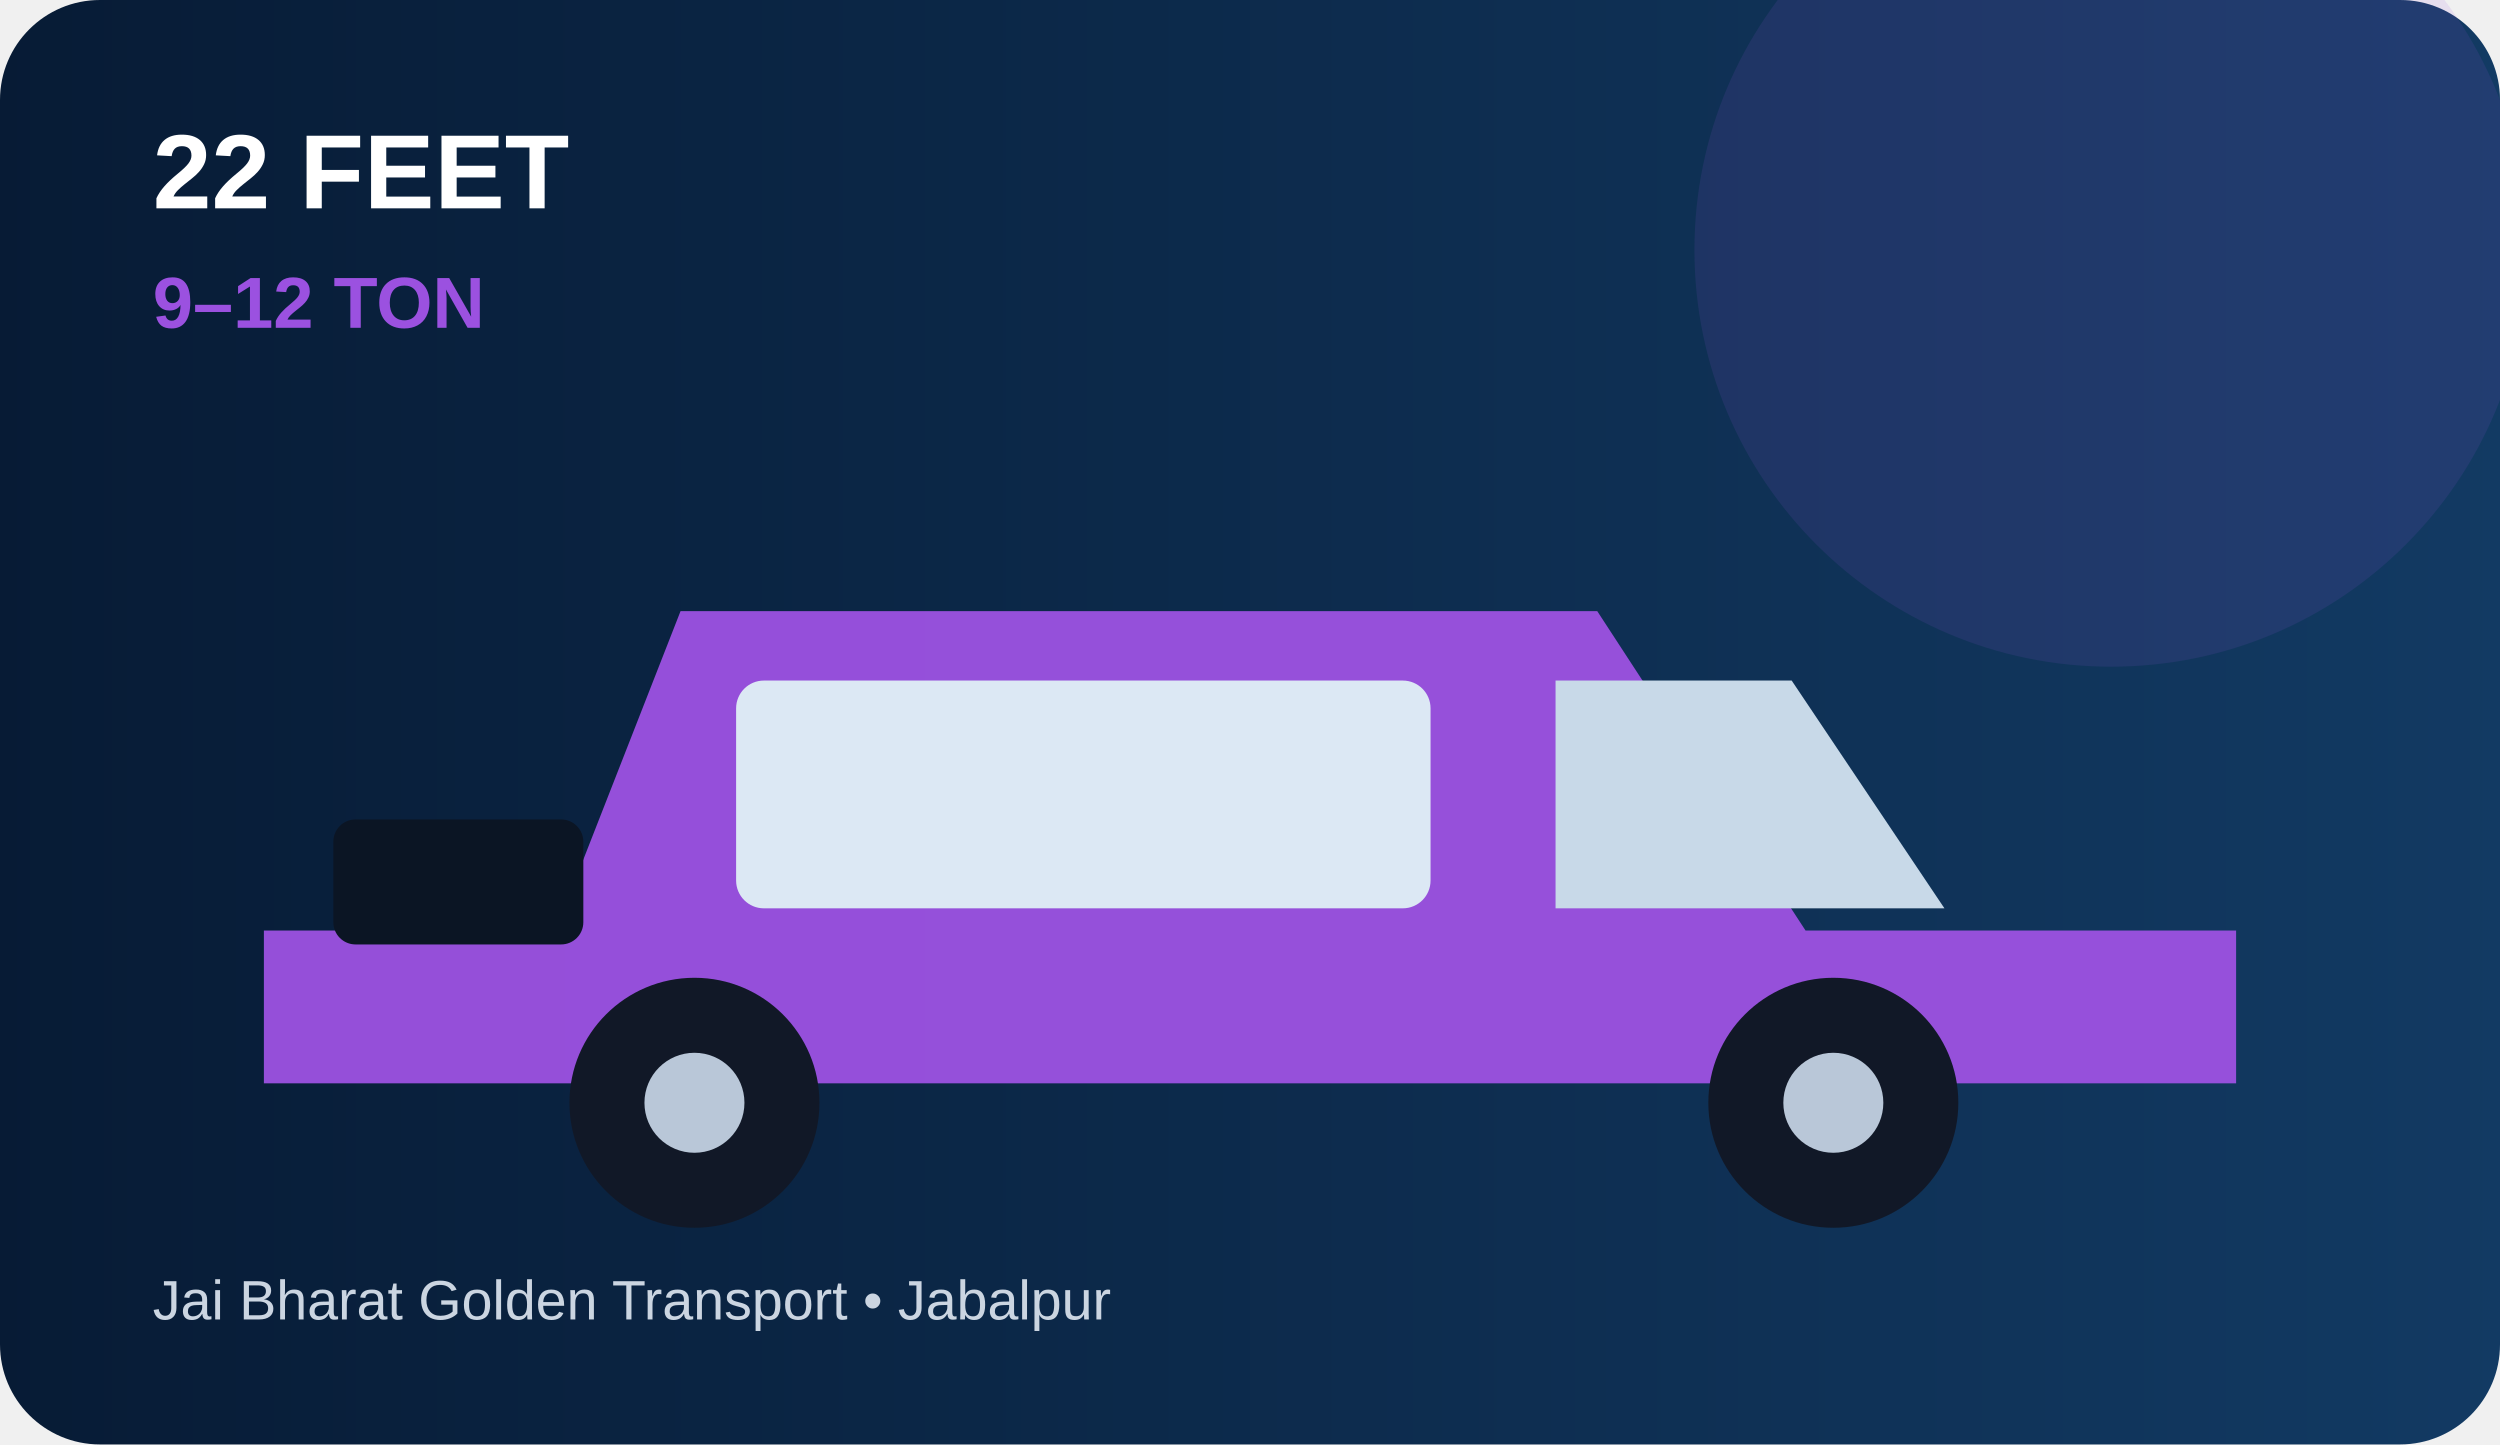
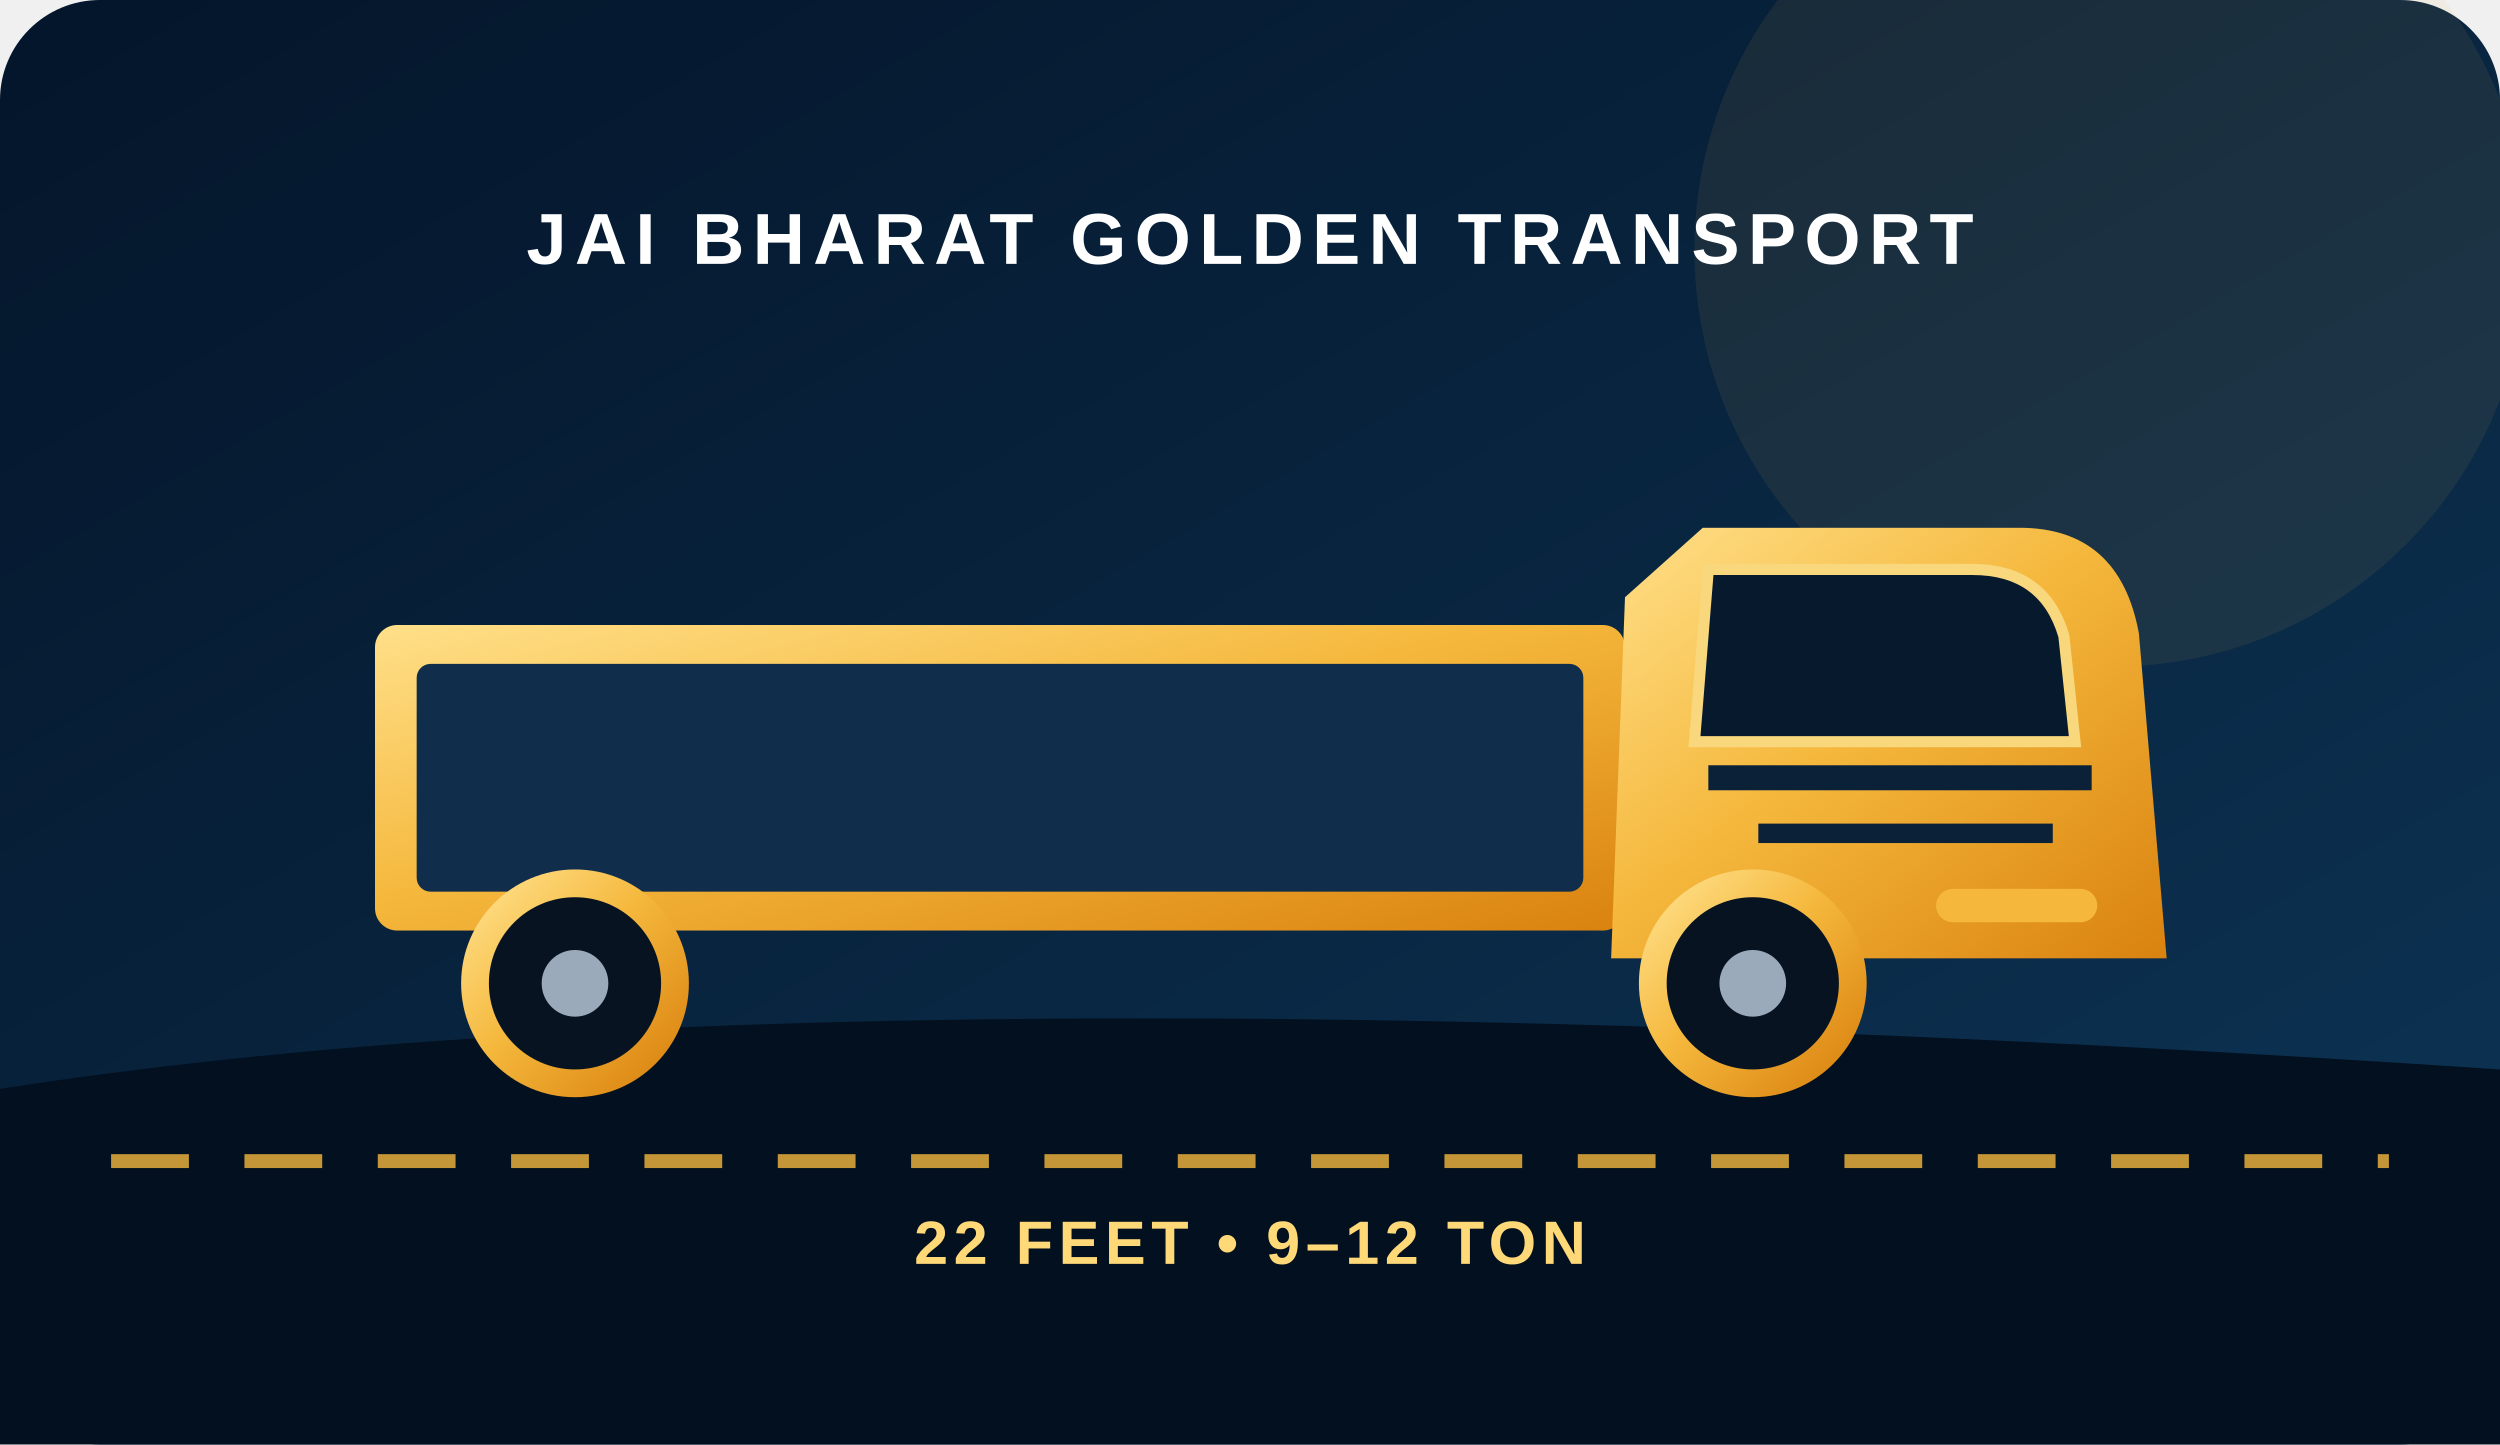
<svg xmlns="http://www.w3.org/2000/svg" viewBox="0 0 900 520">
  <defs>
-     <linearGradient id="g" x1="0" x2="1">
-       <stop stop-color="#071b35" />
-       <stop offset="1" stop-color="#123a63" />
+     <linearGradient id="bg" x1="0" y1="0" x2="1" y2="1">
+       <stop stop-color="#04152a" />
+       <stop offset="1" stop-color="#0d3556" />
+     </linearGradient>
+     <linearGradient id="gold" x1="0" y1="0" x2="1" y2="1">
+       <stop stop-color="#ffe08a" />
+       <stop offset=".45" stop-color="#f5b83d" />
+       <stop offset="1" stop-color="#d9820f" />
+     </linearGradient>
+     <linearGradient id="silver" x1="0" y1="0" x2="0" y2="1">
+       <stop stop-color="#ffffff" />
+       <stop offset="1" stop-color="#b8c6d3" />
    </linearGradient>
  </defs>
-   <rect width="900" height="520" rx="36" fill="url(#g)" />
-   <circle cx="760" cy="90" r="150" fill="#9b51e0" opacity=".12" />
-   <path d="M95 335h105l45-115h330l75 115h155v55H95z" fill="#9b51e0" opacity=".96" />
-   <rect x="265" y="245" width="250" height="82" rx="10" fill="#dce8f4" />
-   <path d="M560 245h85l55 82H560z" fill="#c8d9e8" />
-   <rect x="120" y="295" width="90" height="45" rx="8" fill="#0b1524" />
-   <circle cx="250" cy="397" r="45" fill="#111827" />
-   <circle cx="250" cy="397" r="18" fill="#b9c7d8" />
-   <circle cx="660" cy="397" r="45" fill="#111827" />
-   <circle cx="660" cy="397" r="18" fill="#b9c7d8" />
-   <text x="55" y="75" fill="white" font-family="Arial" font-size="38" font-weight="700">22 FEET</text>
-   <text x="55" y="118" fill="#9b51e0" font-family="Arial" font-size="26" font-weight="700">9–12 TON</text>
-   <text x="55" y="475" fill="#cbd5e1" font-family="Arial" font-size="20">Jai Bharat Golden Transport • Jabalpur</text>
+   <rect width="900" height="520" rx="36" fill="url(#bg)" />
+   <circle cx="760" cy="90" r="150" fill="#f5b83d" opacity=".08" />
+   <path d="M0 392 Q300 345 900 385 V520 H0Z" fill="#02101f" />
+   <path d="M40 418 H860" stroke="#f5b83d" stroke-width="5" stroke-dasharray="28 20" opacity=".8" />
+   <rect x="135" y="225" width="450" height="110" rx="8" fill="url(#gold)" />
+   <rect x="150" y="239" width="420" height="82" rx="5" fill="#102e4b" />
+   <path d="M585 215 L613 190 H727 Q763 190 770 228 L780 345 H580 Z" fill="url(#gold)" />
+   <path d="M615 205 H710 Q736 205 743 229 L747 267 H610 Z" fill="#071a2d" stroke="#f8d77d" stroke-width="4" />
+   <path d="M615 280 H753" stroke="#0a2138" stroke-width="9" />
+   <path d="M633 300 H739" stroke="#0a2138" stroke-width="7" />
+   <circle cx="631" cy="354" r="36" fill="#071321" stroke="url(#gold)" stroke-width="10" />
+   <circle cx="631" cy="354" r="12" fill="#9baaba" />
+   <circle cx="207" cy="354" r="36" fill="#071321" stroke="url(#gold)" stroke-width="10" />
+   <circle cx="207" cy="354" r="12" fill="#9baaba" />
+   <rect x="697" y="320" width="58" height="12" rx="6" fill="#f5b83d" />
+   <text x="450" y="95" text-anchor="middle" fill="#ffffff" font-family="Arial, sans-serif" font-size="26" font-weight="800" letter-spacing="3">JAI BHARAT GOLDEN TRANSPORT</text>
+   <text x="450" y="455" text-anchor="middle" fill="#ffd878" font-family="Arial, sans-serif" font-size="22" font-weight="800" letter-spacing="2">22 FEET • 9–12 TON</text>
</svg>
